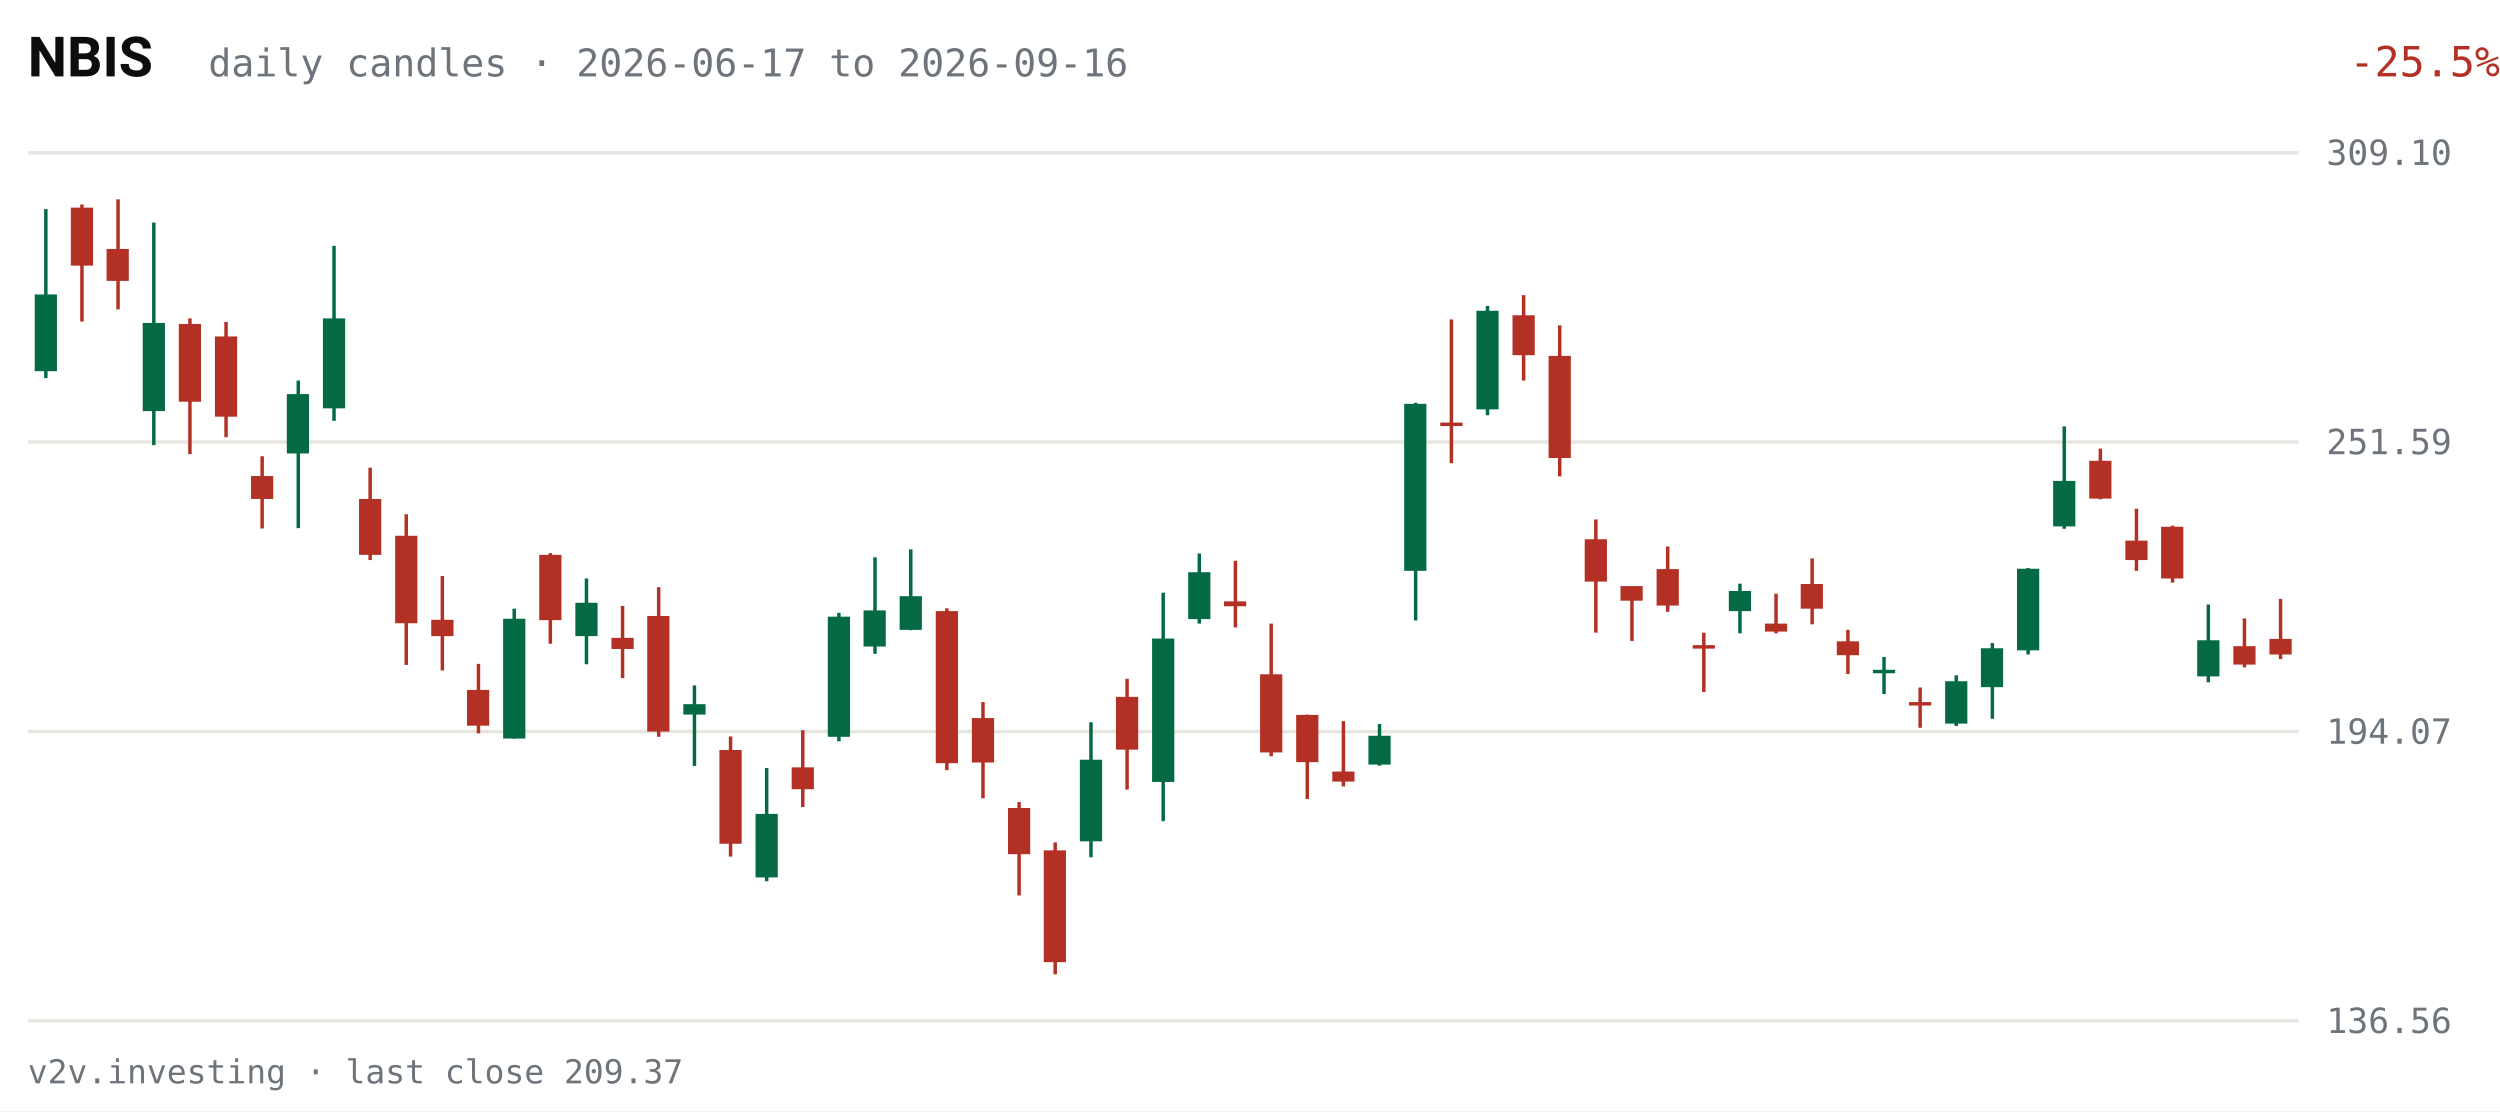
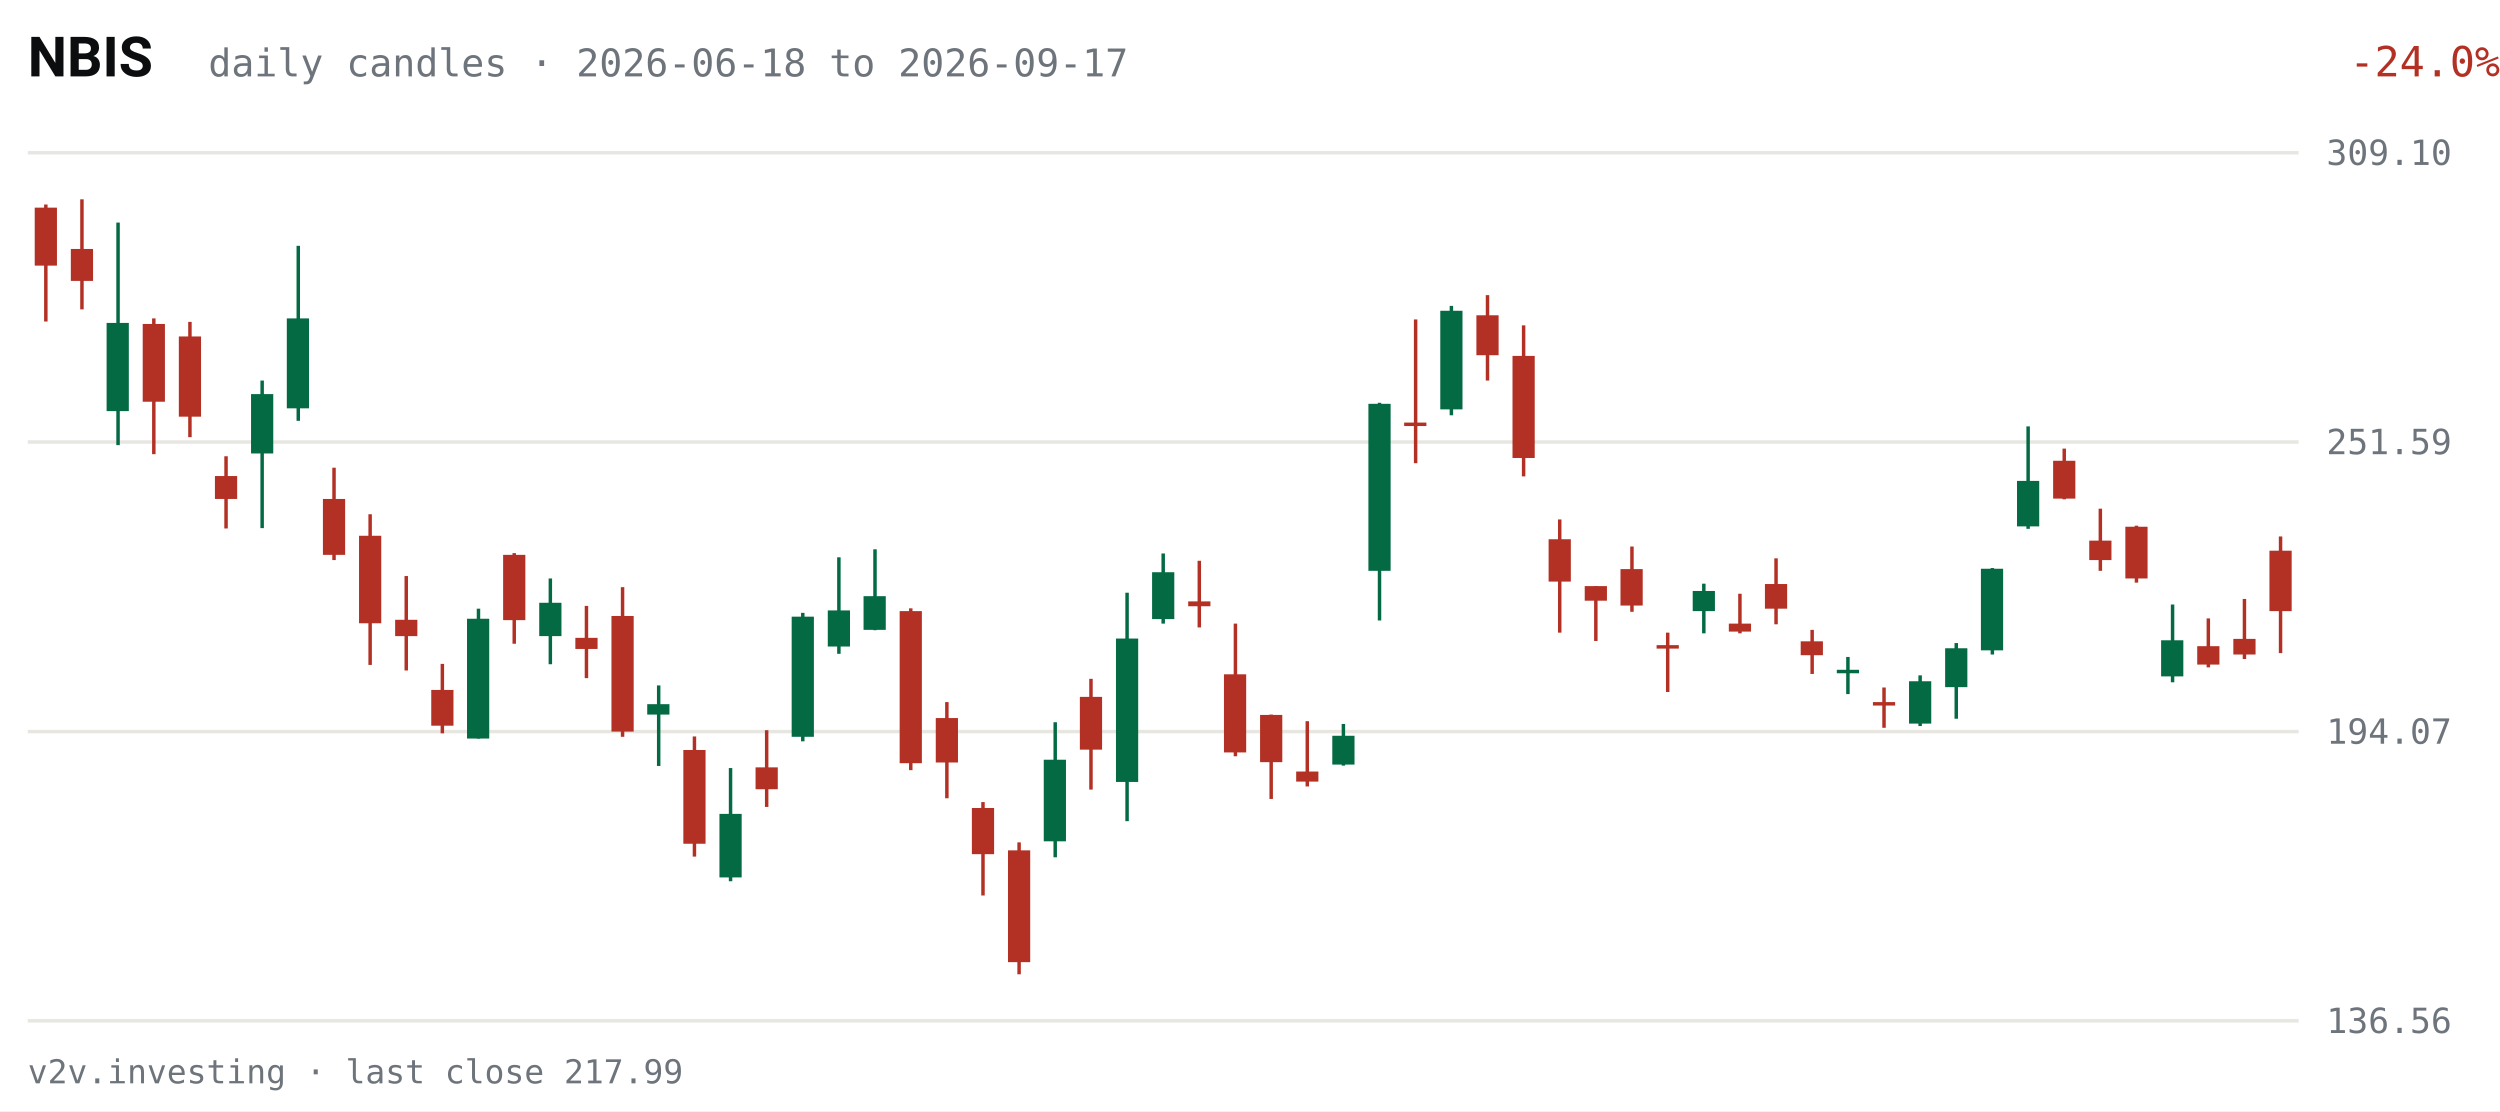
<svg xmlns="http://www.w3.org/2000/svg" viewBox="0 0 720 320" width="720" height="320" role="img" aria-label="NBIS daily candles, last 63 sessions">
  <rect width="720" height="320" fill="#FFFFFF" />
  <text x="8" y="22" fill="#0C0D0E" font-size="16" font-weight="600" font-family="system-ui,-apple-system,Segoe UI,Roboto,sans-serif">NBIS</text>
-   <text x="60" y="22" fill="#6E747B" font-size="11" font-family="ui-monospace,SFMono-Regular,Menlo,Consolas,monospace">daily candles · 2026-06-17 to 2026-09-16</text>
-   <text x="670" y="22" fill="#B33124" font-size="12" text-anchor="end" font-family="ui-monospace,SFMono-Regular,Menlo,Consolas,monospace" transform="translate(50,0)">-25.5%</text>
+   <text x="60" y="22" fill="#6E747B" font-size="11" font-family="ui-monospace,SFMono-Regular,Menlo,Consolas,monospace">daily candles · 2026-06-18 to 2026-09-17</text>
+   <text x="670" y="22" fill="#B33124" font-size="12" text-anchor="end" font-family="ui-monospace,SFMono-Regular,Menlo,Consolas,monospace" transform="translate(50,0)">-24.0%</text>
  <g font-family="ui-monospace,SFMono-Regular,Menlo,Consolas,monospace">
    <line x1="8" y1="294.0" x2="662" y2="294.0" stroke="#E7E6E1" stroke-width="1" />
    <text x="670" y="297.5" fill="#6E747B" font-size="10">136.56</text>
    <line x1="8" y1="210.7" x2="662" y2="210.7" stroke="#E7E6E1" stroke-width="1" />
    <text x="670" y="214.2" fill="#6E747B" font-size="10">194.07</text>
    <line x1="8" y1="127.3" x2="662" y2="127.3" stroke="#E7E6E1" stroke-width="1" />
    <text x="670" y="130.8" fill="#6E747B" font-size="10">251.59</text>
    <line x1="8" y1="44.0" x2="662" y2="44.0" stroke="#E7E6E1" stroke-width="1" />
    <text x="670" y="47.5" fill="#6E747B" font-size="10">309.10</text>
-     <line x1="13.2" y1="60.2" x2="13.2" y2="108.9" stroke="#046A44" stroke-width="1" />
-     <rect x="10.0" y="84.8" width="6.4" height="22.1" fill="#046A44" />
-     <line x1="23.6" y1="58.9" x2="23.6" y2="92.6" stroke="#B33124" stroke-width="1" />
-     <rect x="20.4" y="59.8" width="6.4" height="16.7" fill="#B33124" />
-     <line x1="34.0" y1="57.4" x2="34.0" y2="89.1" stroke="#B33124" stroke-width="1" />
-     <rect x="30.7" y="71.7" width="6.4" height="9.2" fill="#B33124" />
-     <line x1="44.3" y1="64.1" x2="44.3" y2="128.2" stroke="#046A44" stroke-width="1" />
-     <rect x="41.1" y="93.0" width="6.4" height="25.4" fill="#046A44" />
-     <line x1="54.7" y1="91.7" x2="54.7" y2="130.8" stroke="#B33124" stroke-width="1" />
-     <rect x="51.5" y="93.3" width="6.4" height="22.4" fill="#B33124" />
-     <line x1="65.1" y1="92.7" x2="65.1" y2="125.9" stroke="#B33124" stroke-width="1" />
-     <rect x="61.9" y="96.9" width="6.4" height="23.1" fill="#B33124" />
-     <line x1="75.5" y1="131.4" x2="75.5" y2="152.2" stroke="#B33124" stroke-width="1" />
-     <rect x="72.3" y="137.1" width="6.4" height="6.6" fill="#B33124" />
-     <line x1="85.9" y1="109.6" x2="85.9" y2="152.1" stroke="#046A44" stroke-width="1" />
-     <rect x="82.6" y="113.5" width="6.4" height="17.1" fill="#046A44" />
-     <line x1="96.2" y1="70.8" x2="96.2" y2="121.2" stroke="#046A44" stroke-width="1" />
-     <rect x="93.0" y="91.7" width="6.4" height="25.9" fill="#046A44" />
-     <line x1="106.6" y1="134.7" x2="106.6" y2="161.3" stroke="#B33124" stroke-width="1" />
-     <rect x="103.4" y="143.7" width="6.4" height="16.1" fill="#B33124" />
-     <line x1="117.0" y1="148.1" x2="117.0" y2="191.5" stroke="#B33124" stroke-width="1" />
-     <rect x="113.8" y="154.3" width="6.4" height="25.2" fill="#B33124" />
-     <line x1="127.4" y1="165.9" x2="127.4" y2="193.1" stroke="#B33124" stroke-width="1" />
-     <rect x="124.2" y="178.5" width="6.4" height="4.7" fill="#B33124" />
-     <line x1="137.8" y1="191.2" x2="137.8" y2="211.2" stroke="#B33124" stroke-width="1" />
-     <rect x="134.5" y="198.7" width="6.4" height="10.3" fill="#B33124" />
-     <line x1="148.1" y1="175.3" x2="148.1" y2="212.7" stroke="#046A44" stroke-width="1" />
-     <rect x="144.9" y="178.2" width="6.4" height="34.5" fill="#046A44" />
-     <line x1="158.5" y1="159.3" x2="158.5" y2="185.4" stroke="#B33124" stroke-width="1" />
-     <rect x="155.3" y="159.8" width="6.4" height="18.8" fill="#B33124" />
-     <line x1="168.9" y1="166.6" x2="168.9" y2="191.3" stroke="#046A44" stroke-width="1" />
-     <rect x="165.7" y="173.6" width="6.4" height="9.6" fill="#046A44" />
-     <line x1="179.3" y1="174.5" x2="179.3" y2="195.3" stroke="#B33124" stroke-width="1" />
-     <rect x="176.1" y="183.7" width="6.4" height="3.2" fill="#B33124" />
-     <line x1="189.7" y1="169.1" x2="189.7" y2="212.2" stroke="#B33124" stroke-width="1" />
-     <rect x="186.4" y="177.4" width="6.4" height="33.3" fill="#B33124" />
-     <line x1="200.0" y1="197.4" x2="200.0" y2="220.6" stroke="#046A44" stroke-width="1" />
-     <rect x="196.8" y="202.8" width="6.4" height="3.0" fill="#046A44" />
-     <line x1="210.4" y1="212.1" x2="210.4" y2="246.7" stroke="#B33124" stroke-width="1" />
-     <rect x="207.2" y="216.0" width="6.4" height="27.0" fill="#B33124" />
-     <line x1="220.8" y1="221.2" x2="220.8" y2="253.8" stroke="#046A44" stroke-width="1" />
-     <rect x="217.6" y="234.4" width="6.4" height="18.3" fill="#046A44" />
-     <line x1="231.2" y1="210.3" x2="231.2" y2="232.4" stroke="#B33124" stroke-width="1" />
-     <rect x="228.0" y="221.0" width="6.4" height="6.3" fill="#B33124" />
-     <line x1="241.6" y1="176.5" x2="241.6" y2="213.5" stroke="#046A44" stroke-width="1" />
-     <rect x="238.4" y="177.6" width="6.4" height="34.6" fill="#046A44" />
-     <line x1="252.0" y1="160.5" x2="252.0" y2="188.3" stroke="#046A44" stroke-width="1" />
-     <rect x="248.7" y="175.8" width="6.4" height="10.4" fill="#046A44" />
-     <line x1="262.3" y1="158.2" x2="262.3" y2="181.5" stroke="#046A44" stroke-width="1" />
-     <rect x="259.1" y="171.7" width="6.4" height="9.7" fill="#046A44" />
-     <line x1="272.7" y1="175.2" x2="272.7" y2="221.8" stroke="#B33124" stroke-width="1" />
-     <rect x="269.5" y="176.0" width="6.4" height="43.8" fill="#B33124" />
-     <line x1="283.1" y1="202.2" x2="283.1" y2="229.9" stroke="#B33124" stroke-width="1" />
-     <rect x="279.9" y="206.8" width="6.4" height="12.8" fill="#B33124" />
-     <line x1="293.5" y1="231.0" x2="293.5" y2="257.9" stroke="#B33124" stroke-width="1" />
-     <rect x="290.3" y="232.7" width="6.4" height="13.3" fill="#B33124" />
-     <line x1="303.9" y1="242.6" x2="303.9" y2="280.6" stroke="#B33124" stroke-width="1" />
-     <rect x="300.6" y="244.9" width="6.4" height="32.2" fill="#B33124" />
-     <line x1="314.2" y1="208.0" x2="314.2" y2="246.9" stroke="#046A44" stroke-width="1" />
-     <rect x="311.0" y="218.8" width="6.4" height="23.5" fill="#046A44" />
-     <line x1="324.6" y1="195.5" x2="324.6" y2="227.4" stroke="#B33124" stroke-width="1" />
-     <rect x="321.4" y="200.7" width="6.4" height="15.2" fill="#B33124" />
-     <line x1="335.0" y1="170.7" x2="335.0" y2="236.5" stroke="#046A44" stroke-width="1" />
-     <rect x="331.8" y="183.9" width="6.4" height="41.3" fill="#046A44" />
-     <line x1="345.4" y1="159.4" x2="345.4" y2="179.6" stroke="#046A44" stroke-width="1" />
-     <rect x="342.2" y="164.8" width="6.4" height="13.5" fill="#046A44" />
-     <line x1="355.8" y1="161.5" x2="355.8" y2="180.7" stroke="#B33124" stroke-width="1" />
-     <rect x="352.5" y="173.2" width="6.4" height="1.4" fill="#B33124" />
-     <line x1="366.1" y1="179.6" x2="366.1" y2="217.8" stroke="#B33124" stroke-width="1" />
-     <rect x="362.9" y="194.2" width="6.4" height="22.5" fill="#B33124" />
-     <line x1="376.5" y1="205.8" x2="376.5" y2="230.1" stroke="#B33124" stroke-width="1" />
-     <rect x="373.3" y="205.9" width="6.4" height="13.6" fill="#B33124" />
-     <line x1="386.9" y1="207.7" x2="386.9" y2="226.5" stroke="#B33124" stroke-width="1" />
-     <rect x="383.7" y="222.2" width="6.4" height="2.9" fill="#B33124" />
-     <line x1="397.3" y1="208.5" x2="397.3" y2="220.5" stroke="#046A44" stroke-width="1" />
-     <rect x="394.1" y="211.9" width="6.4" height="8.3" fill="#046A44" />
-     <line x1="407.7" y1="116.0" x2="407.7" y2="178.7" stroke="#046A44" stroke-width="1" />
-     <rect x="404.4" y="116.3" width="6.4" height="48.1" fill="#046A44" />
-     <line x1="418.0" y1="92.0" x2="418.0" y2="133.4" stroke="#B33124" stroke-width="1" />
-     <rect x="414.8" y="121.7" width="6.4" height="1.0" fill="#B33124" />
-     <line x1="428.4" y1="88.1" x2="428.4" y2="119.6" stroke="#046A44" stroke-width="1" />
-     <rect x="425.2" y="89.5" width="6.4" height="28.4" fill="#046A44" />
-     <line x1="438.8" y1="85.0" x2="438.8" y2="109.6" stroke="#B33124" stroke-width="1" />
-     <rect x="435.6" y="90.8" width="6.4" height="11.5" fill="#B33124" />
-     <line x1="449.2" y1="93.7" x2="449.2" y2="137.2" stroke="#B33124" stroke-width="1" />
-     <rect x="446.0" y="102.5" width="6.4" height="29.4" fill="#B33124" />
-     <line x1="459.6" y1="149.6" x2="459.6" y2="182.2" stroke="#B33124" stroke-width="1" />
-     <rect x="456.4" y="155.3" width="6.4" height="12.2" fill="#B33124" />
-     <line x1="470.0" y1="168.8" x2="470.0" y2="184.6" stroke="#B33124" stroke-width="1" />
-     <rect x="466.7" y="168.8" width="6.4" height="4.2" fill="#B33124" />
-     <line x1="480.3" y1="157.4" x2="480.3" y2="176.2" stroke="#B33124" stroke-width="1" />
-     <rect x="477.1" y="163.9" width="6.4" height="10.5" fill="#B33124" />
-     <line x1="490.7" y1="182.2" x2="490.7" y2="199.3" stroke="#B33124" stroke-width="1" />
-     <rect x="487.5" y="185.8" width="6.4" height="1.0" fill="#B33124" />
-     <line x1="501.1" y1="168.1" x2="501.1" y2="182.4" stroke="#046A44" stroke-width="1" />
-     <rect x="497.9" y="170.2" width="6.4" height="5.8" fill="#046A44" />
-     <line x1="511.5" y1="171.0" x2="511.5" y2="182.4" stroke="#B33124" stroke-width="1" />
-     <rect x="508.3" y="179.6" width="6.4" height="2.3" fill="#B33124" />
-     <line x1="521.9" y1="160.8" x2="521.9" y2="179.8" stroke="#B33124" stroke-width="1" />
-     <rect x="518.6" y="168.2" width="6.4" height="7.1" fill="#B33124" />
-     <line x1="532.2" y1="181.4" x2="532.2" y2="194.1" stroke="#B33124" stroke-width="1" />
-     <rect x="529.0" y="184.7" width="6.4" height="4.0" fill="#B33124" />
-     <line x1="542.6" y1="189.2" x2="542.6" y2="199.9" stroke="#046A44" stroke-width="1" />
-     <rect x="539.4" y="192.9" width="6.4" height="1.0" fill="#046A44" />
-     <line x1="553.0" y1="198.0" x2="553.0" y2="209.6" stroke="#B33124" stroke-width="1" />
-     <rect x="549.8" y="202.2" width="6.4" height="1.0" fill="#B33124" />
-     <line x1="563.4" y1="194.5" x2="563.4" y2="209.1" stroke="#046A44" stroke-width="1" />
-     <rect x="560.2" y="196.2" width="6.4" height="12.2" fill="#046A44" />
-     <line x1="573.8" y1="185.2" x2="573.8" y2="207.0" stroke="#046A44" stroke-width="1" />
-     <rect x="570.5" y="186.7" width="6.4" height="11.2" fill="#046A44" />
-     <line x1="584.1" y1="163.6" x2="584.1" y2="188.5" stroke="#046A44" stroke-width="1" />
-     <rect x="580.9" y="163.8" width="6.4" height="23.5" fill="#046A44" />
-     <line x1="594.5" y1="122.8" x2="594.5" y2="152.3" stroke="#046A44" stroke-width="1" />
-     <rect x="591.3" y="138.5" width="6.4" height="13.1" fill="#046A44" />
-     <line x1="604.9" y1="129.2" x2="604.9" y2="143.8" stroke="#B33124" stroke-width="1" />
-     <rect x="601.7" y="132.7" width="6.4" height="10.9" fill="#B33124" />
-     <line x1="615.3" y1="146.5" x2="615.3" y2="164.4" stroke="#B33124" stroke-width="1" />
-     <rect x="612.1" y="155.7" width="6.4" height="5.6" fill="#B33124" />
-     <line x1="625.7" y1="151.4" x2="625.7" y2="167.8" stroke="#B33124" stroke-width="1" />
-     <rect x="622.4" y="151.7" width="6.4" height="14.9" fill="#B33124" />
-     <line x1="636.0" y1="174.1" x2="636.0" y2="196.5" stroke="#046A44" stroke-width="1" />
-     <rect x="632.8" y="184.4" width="6.4" height="10.4" fill="#046A44" />
-     <line x1="646.4" y1="178.1" x2="646.4" y2="192.2" stroke="#B33124" stroke-width="1" />
-     <rect x="643.2" y="186.1" width="6.4" height="5.3" fill="#B33124" />
-     <line x1="656.8" y1="172.5" x2="656.8" y2="189.8" stroke="#B33124" stroke-width="1" />
-     <rect x="653.6" y="184.0" width="6.4" height="4.5" fill="#B33124" />
+     <line x1="13.2" y1="58.9" x2="13.2" y2="92.6" stroke="#B33124" stroke-width="1" />
+     <rect x="10.0" y="59.8" width="6.4" height="16.7" fill="#B33124" />
+     <line x1="23.6" y1="57.4" x2="23.6" y2="89.1" stroke="#B33124" stroke-width="1" />
+     <rect x="20.4" y="71.7" width="6.4" height="9.2" fill="#B33124" />
+     <line x1="34.0" y1="64.1" x2="34.0" y2="128.2" stroke="#046A44" stroke-width="1" />
+     <rect x="30.7" y="93.0" width="6.4" height="25.4" fill="#046A44" />
+     <line x1="44.3" y1="91.7" x2="44.3" y2="130.8" stroke="#B33124" stroke-width="1" />
+     <rect x="41.1" y="93.3" width="6.4" height="22.4" fill="#B33124" />
+     <line x1="54.7" y1="92.7" x2="54.7" y2="125.9" stroke="#B33124" stroke-width="1" />
+     <rect x="51.5" y="96.9" width="6.4" height="23.1" fill="#B33124" />
+     <line x1="65.1" y1="131.4" x2="65.1" y2="152.2" stroke="#B33124" stroke-width="1" />
+     <rect x="61.9" y="137.1" width="6.4" height="6.6" fill="#B33124" />
+     <line x1="75.5" y1="109.6" x2="75.5" y2="152.1" stroke="#046A44" stroke-width="1" />
+     <rect x="72.3" y="113.5" width="6.4" height="17.1" fill="#046A44" />
+     <line x1="85.9" y1="70.8" x2="85.9" y2="121.2" stroke="#046A44" stroke-width="1" />
+     <rect x="82.6" y="91.7" width="6.4" height="25.9" fill="#046A44" />
+     <line x1="96.2" y1="134.7" x2="96.2" y2="161.3" stroke="#B33124" stroke-width="1" />
+     <rect x="93.0" y="143.7" width="6.4" height="16.1" fill="#B33124" />
+     <line x1="106.6" y1="148.1" x2="106.6" y2="191.5" stroke="#B33124" stroke-width="1" />
+     <rect x="103.4" y="154.3" width="6.4" height="25.2" fill="#B33124" />
+     <line x1="117.0" y1="165.9" x2="117.0" y2="193.1" stroke="#B33124" stroke-width="1" />
+     <rect x="113.8" y="178.5" width="6.4" height="4.7" fill="#B33124" />
+     <line x1="127.4" y1="191.2" x2="127.4" y2="211.2" stroke="#B33124" stroke-width="1" />
+     <rect x="124.2" y="198.7" width="6.4" height="10.3" fill="#B33124" />
+     <line x1="137.8" y1="175.3" x2="137.8" y2="212.7" stroke="#046A44" stroke-width="1" />
+     <rect x="134.5" y="178.2" width="6.4" height="34.5" fill="#046A44" />
+     <line x1="148.1" y1="159.3" x2="148.1" y2="185.4" stroke="#B33124" stroke-width="1" />
+     <rect x="144.9" y="159.8" width="6.4" height="18.8" fill="#B33124" />
+     <line x1="158.5" y1="166.6" x2="158.5" y2="191.3" stroke="#046A44" stroke-width="1" />
+     <rect x="155.3" y="173.6" width="6.4" height="9.6" fill="#046A44" />
+     <line x1="168.9" y1="174.5" x2="168.9" y2="195.3" stroke="#B33124" stroke-width="1" />
+     <rect x="165.7" y="183.7" width="6.4" height="3.2" fill="#B33124" />
+     <line x1="179.3" y1="169.1" x2="179.3" y2="212.2" stroke="#B33124" stroke-width="1" />
+     <rect x="176.1" y="177.4" width="6.4" height="33.3" fill="#B33124" />
+     <line x1="189.7" y1="197.4" x2="189.7" y2="220.6" stroke="#046A44" stroke-width="1" />
+     <rect x="186.4" y="202.8" width="6.4" height="3.0" fill="#046A44" />
+     <line x1="200.0" y1="212.1" x2="200.0" y2="246.7" stroke="#B33124" stroke-width="1" />
+     <rect x="196.8" y="216.0" width="6.4" height="27.0" fill="#B33124" />
+     <line x1="210.4" y1="221.2" x2="210.4" y2="253.8" stroke="#046A44" stroke-width="1" />
+     <rect x="207.2" y="234.4" width="6.4" height="18.3" fill="#046A44" />
+     <line x1="220.8" y1="210.3" x2="220.8" y2="232.4" stroke="#B33124" stroke-width="1" />
+     <rect x="217.6" y="221.0" width="6.4" height="6.3" fill="#B33124" />
+     <line x1="231.2" y1="176.5" x2="231.2" y2="213.5" stroke="#046A44" stroke-width="1" />
+     <rect x="228.0" y="177.6" width="6.4" height="34.6" fill="#046A44" />
+     <line x1="241.6" y1="160.5" x2="241.6" y2="188.3" stroke="#046A44" stroke-width="1" />
+     <rect x="238.4" y="175.8" width="6.4" height="10.4" fill="#046A44" />
+     <line x1="252.0" y1="158.2" x2="252.0" y2="181.5" stroke="#046A44" stroke-width="1" />
+     <rect x="248.7" y="171.7" width="6.4" height="9.7" fill="#046A44" />
+     <line x1="262.3" y1="175.2" x2="262.3" y2="221.8" stroke="#B33124" stroke-width="1" />
+     <rect x="259.1" y="176.0" width="6.4" height="43.8" fill="#B33124" />
+     <line x1="272.7" y1="202.2" x2="272.7" y2="229.9" stroke="#B33124" stroke-width="1" />
+     <rect x="269.5" y="206.8" width="6.4" height="12.8" fill="#B33124" />
+     <line x1="283.1" y1="231.0" x2="283.1" y2="257.9" stroke="#B33124" stroke-width="1" />
+     <rect x="279.9" y="232.7" width="6.4" height="13.3" fill="#B33124" />
+     <line x1="293.5" y1="242.6" x2="293.5" y2="280.6" stroke="#B33124" stroke-width="1" />
+     <rect x="290.3" y="244.9" width="6.4" height="32.2" fill="#B33124" />
+     <line x1="303.9" y1="208.0" x2="303.9" y2="246.9" stroke="#046A44" stroke-width="1" />
+     <rect x="300.6" y="218.8" width="6.4" height="23.5" fill="#046A44" />
+     <line x1="314.2" y1="195.5" x2="314.2" y2="227.4" stroke="#B33124" stroke-width="1" />
+     <rect x="311.0" y="200.7" width="6.4" height="15.2" fill="#B33124" />
+     <line x1="324.6" y1="170.7" x2="324.6" y2="236.5" stroke="#046A44" stroke-width="1" />
+     <rect x="321.4" y="183.9" width="6.4" height="41.3" fill="#046A44" />
+     <line x1="335.0" y1="159.4" x2="335.0" y2="179.6" stroke="#046A44" stroke-width="1" />
+     <rect x="331.8" y="164.8" width="6.4" height="13.5" fill="#046A44" />
+     <line x1="345.4" y1="161.5" x2="345.4" y2="180.7" stroke="#B33124" stroke-width="1" />
+     <rect x="342.2" y="173.2" width="6.4" height="1.4" fill="#B33124" />
+     <line x1="355.8" y1="179.6" x2="355.8" y2="217.8" stroke="#B33124" stroke-width="1" />
+     <rect x="352.5" y="194.2" width="6.4" height="22.5" fill="#B33124" />
+     <line x1="366.1" y1="205.8" x2="366.1" y2="230.1" stroke="#B33124" stroke-width="1" />
+     <rect x="362.9" y="205.9" width="6.4" height="13.6" fill="#B33124" />
+     <line x1="376.5" y1="207.7" x2="376.5" y2="226.5" stroke="#B33124" stroke-width="1" />
+     <rect x="373.3" y="222.2" width="6.4" height="2.9" fill="#B33124" />
+     <line x1="386.9" y1="208.5" x2="386.9" y2="220.5" stroke="#046A44" stroke-width="1" />
+     <rect x="383.7" y="211.9" width="6.4" height="8.3" fill="#046A44" />
+     <line x1="397.3" y1="116.0" x2="397.3" y2="178.7" stroke="#046A44" stroke-width="1" />
+     <rect x="394.1" y="116.3" width="6.4" height="48.1" fill="#046A44" />
+     <line x1="407.7" y1="92.0" x2="407.7" y2="133.4" stroke="#B33124" stroke-width="1" />
+     <rect x="404.4" y="121.7" width="6.4" height="1.0" fill="#B33124" />
+     <line x1="418.0" y1="88.1" x2="418.0" y2="119.6" stroke="#046A44" stroke-width="1" />
+     <rect x="414.8" y="89.5" width="6.4" height="28.4" fill="#046A44" />
+     <line x1="428.4" y1="85.0" x2="428.4" y2="109.6" stroke="#B33124" stroke-width="1" />
+     <rect x="425.2" y="90.8" width="6.4" height="11.5" fill="#B33124" />
+     <line x1="438.8" y1="93.7" x2="438.8" y2="137.2" stroke="#B33124" stroke-width="1" />
+     <rect x="435.6" y="102.5" width="6.4" height="29.4" fill="#B33124" />
+     <line x1="449.2" y1="149.6" x2="449.2" y2="182.2" stroke="#B33124" stroke-width="1" />
+     <rect x="446.0" y="155.3" width="6.4" height="12.2" fill="#B33124" />
+     <line x1="459.6" y1="168.8" x2="459.6" y2="184.6" stroke="#B33124" stroke-width="1" />
+     <rect x="456.4" y="168.8" width="6.4" height="4.2" fill="#B33124" />
+     <line x1="470.0" y1="157.4" x2="470.0" y2="176.2" stroke="#B33124" stroke-width="1" />
+     <rect x="466.7" y="163.9" width="6.4" height="10.5" fill="#B33124" />
+     <line x1="480.3" y1="182.2" x2="480.3" y2="199.3" stroke="#B33124" stroke-width="1" />
+     <rect x="477.1" y="185.8" width="6.4" height="1.0" fill="#B33124" />
+     <line x1="490.7" y1="168.1" x2="490.7" y2="182.4" stroke="#046A44" stroke-width="1" />
+     <rect x="487.5" y="170.2" width="6.4" height="5.8" fill="#046A44" />
+     <line x1="501.1" y1="171.0" x2="501.1" y2="182.4" stroke="#B33124" stroke-width="1" />
+     <rect x="497.9" y="179.6" width="6.4" height="2.3" fill="#B33124" />
+     <line x1="511.5" y1="160.8" x2="511.5" y2="179.8" stroke="#B33124" stroke-width="1" />
+     <rect x="508.3" y="168.2" width="6.4" height="7.1" fill="#B33124" />
+     <line x1="521.9" y1="181.4" x2="521.9" y2="194.1" stroke="#B33124" stroke-width="1" />
+     <rect x="518.6" y="184.7" width="6.4" height="4.0" fill="#B33124" />
+     <line x1="532.2" y1="189.2" x2="532.2" y2="199.9" stroke="#046A44" stroke-width="1" />
+     <rect x="529.0" y="192.9" width="6.4" height="1.0" fill="#046A44" />
+     <line x1="542.6" y1="198.0" x2="542.6" y2="209.6" stroke="#B33124" stroke-width="1" />
+     <rect x="539.4" y="202.2" width="6.4" height="1.0" fill="#B33124" />
+     <line x1="553.0" y1="194.5" x2="553.0" y2="209.1" stroke="#046A44" stroke-width="1" />
+     <rect x="549.8" y="196.2" width="6.4" height="12.2" fill="#046A44" />
+     <line x1="563.4" y1="185.2" x2="563.4" y2="207.0" stroke="#046A44" stroke-width="1" />
+     <rect x="560.2" y="186.7" width="6.4" height="11.2" fill="#046A44" />
+     <line x1="573.8" y1="163.6" x2="573.8" y2="188.5" stroke="#046A44" stroke-width="1" />
+     <rect x="570.5" y="163.8" width="6.4" height="23.5" fill="#046A44" />
+     <line x1="584.1" y1="122.8" x2="584.1" y2="152.3" stroke="#046A44" stroke-width="1" />
+     <rect x="580.9" y="138.5" width="6.4" height="13.1" fill="#046A44" />
+     <line x1="594.5" y1="129.2" x2="594.5" y2="143.8" stroke="#B33124" stroke-width="1" />
+     <rect x="591.3" y="132.7" width="6.4" height="10.9" fill="#B33124" />
+     <line x1="604.9" y1="146.5" x2="604.9" y2="164.4" stroke="#B33124" stroke-width="1" />
+     <rect x="601.7" y="155.7" width="6.4" height="5.6" fill="#B33124" />
+     <line x1="615.3" y1="151.4" x2="615.3" y2="167.8" stroke="#B33124" stroke-width="1" />
+     <rect x="612.1" y="151.7" width="6.4" height="14.9" fill="#B33124" />
+     <line x1="625.7" y1="174.1" x2="625.7" y2="196.5" stroke="#046A44" stroke-width="1" />
+     <rect x="622.4" y="184.4" width="6.4" height="10.4" fill="#046A44" />
+     <line x1="636.0" y1="178.1" x2="636.0" y2="192.2" stroke="#B33124" stroke-width="1" />
+     <rect x="632.8" y="186.1" width="6.4" height="5.3" fill="#B33124" />
+     <line x1="646.4" y1="172.5" x2="646.4" y2="189.8" stroke="#B33124" stroke-width="1" />
+     <rect x="643.2" y="184.0" width="6.4" height="4.5" fill="#B33124" />
+     <line x1="656.8" y1="154.5" x2="656.8" y2="188.1" stroke="#B33124" stroke-width="1" />
+     <rect x="653.6" y="158.6" width="6.4" height="17.4" fill="#B33124" />
  </g>
-   <text x="8" y="312" fill="#6E747B" font-size="9.5" font-family="ui-monospace,SFMono-Regular,Menlo,Consolas,monospace">v2v.investing · last close 209.37</text>
+   <text x="8" y="312" fill="#6E747B" font-size="9.5" font-family="ui-monospace,SFMono-Regular,Menlo,Consolas,monospace">v2v.investing · last close 217.99</text>
</svg>
